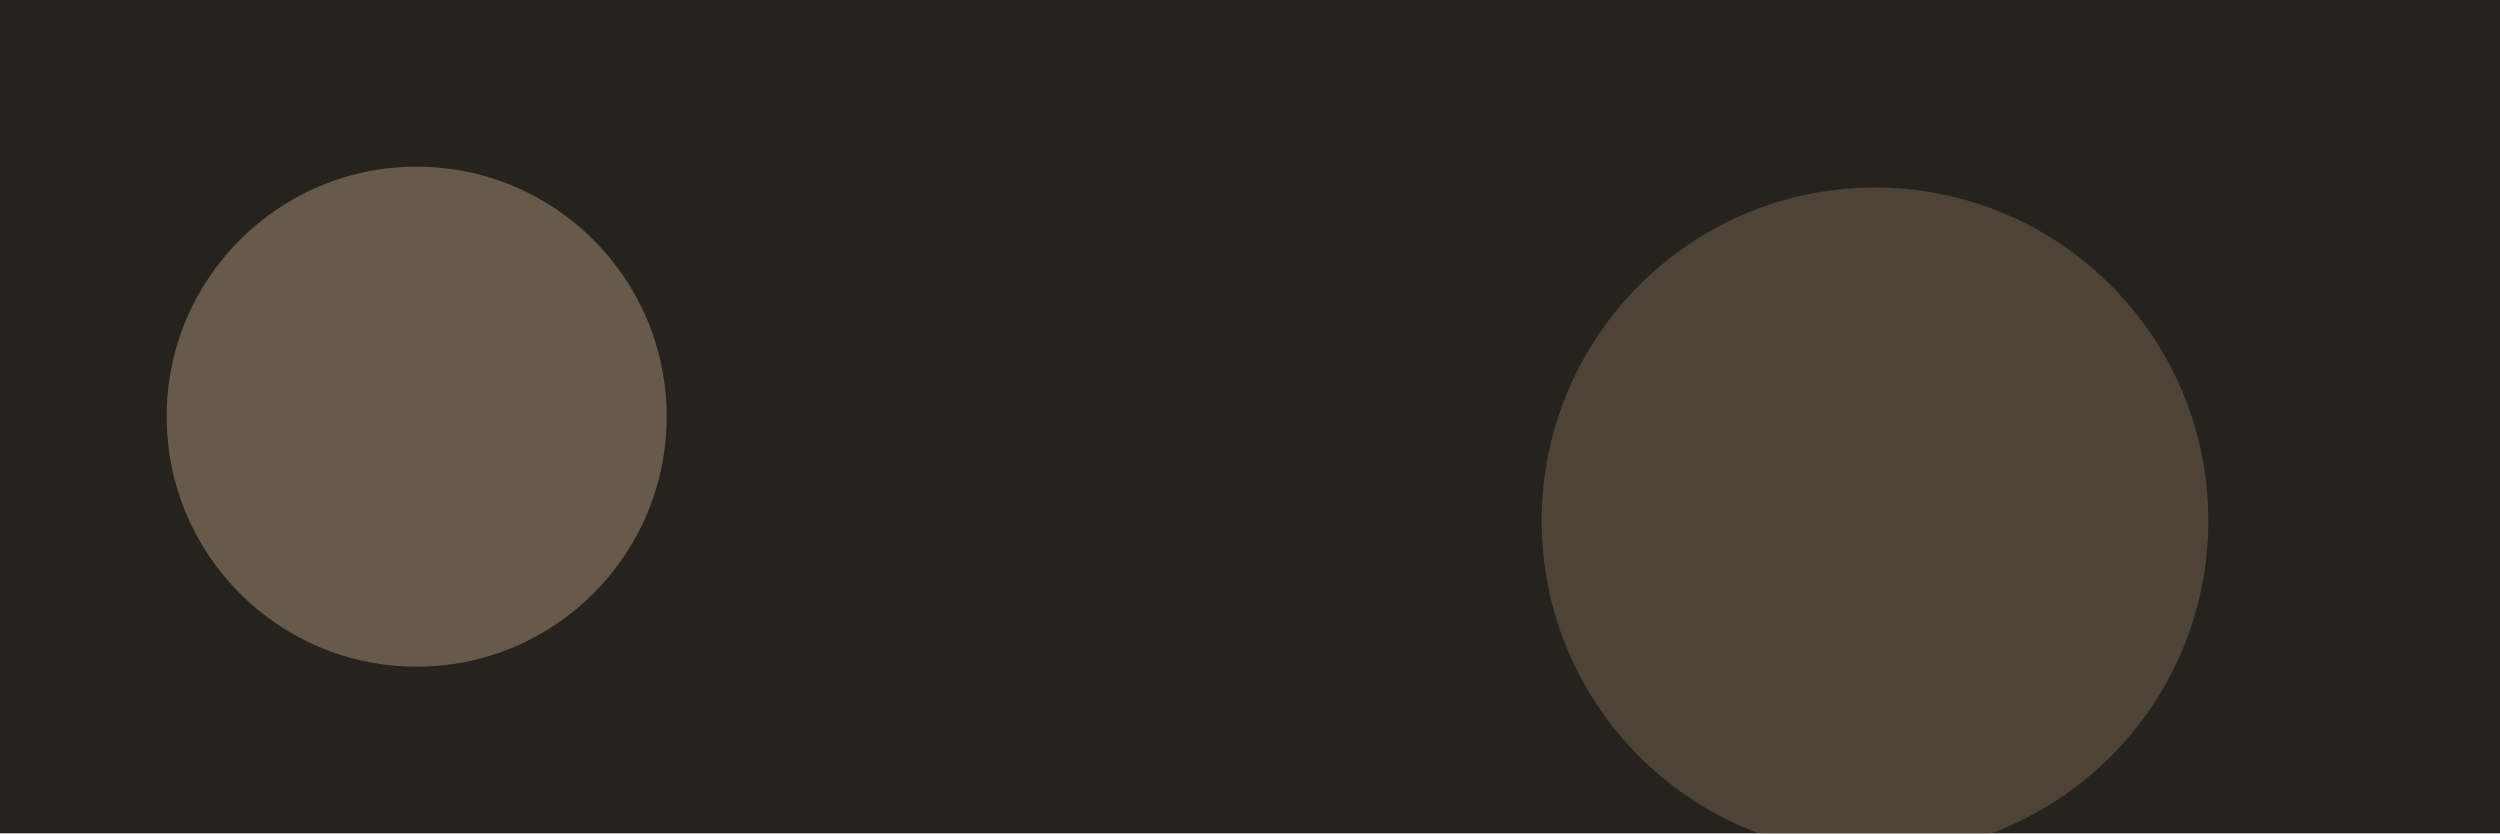
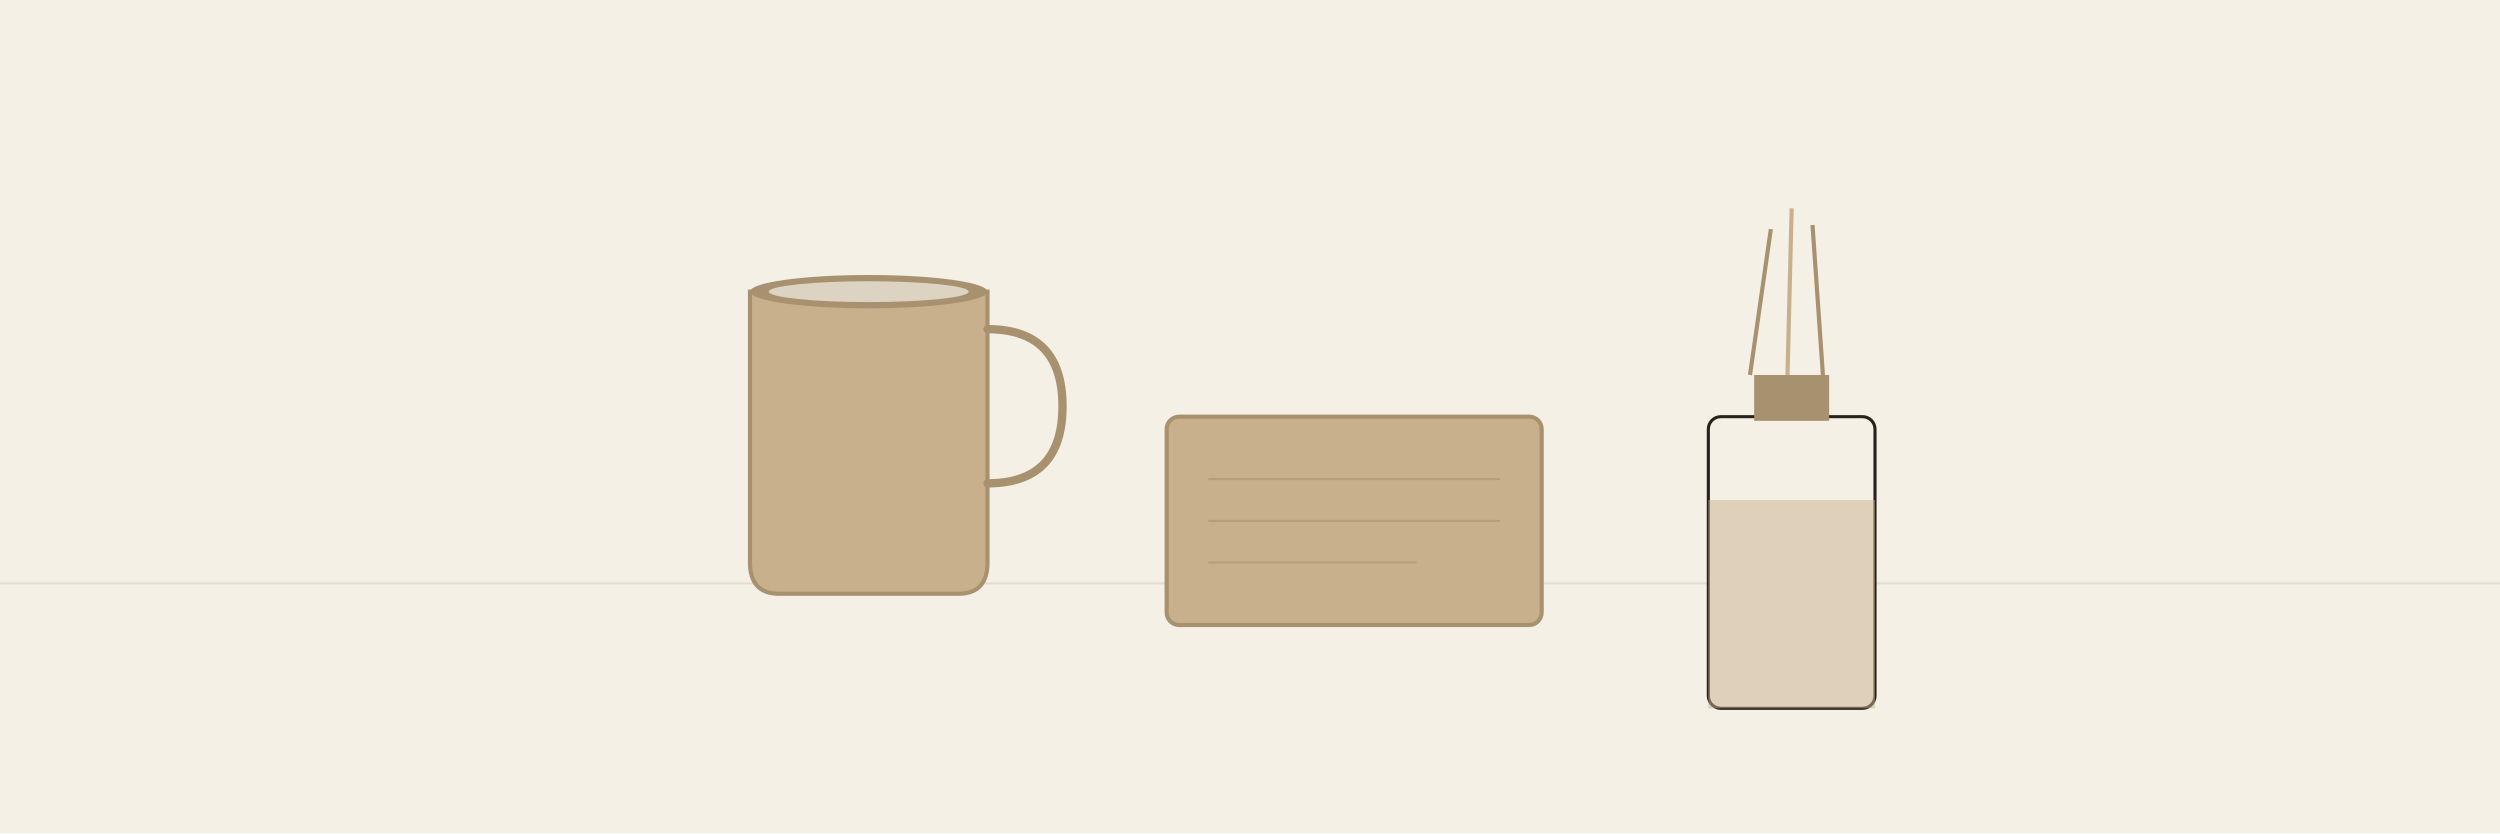
<svg xmlns="http://www.w3.org/2000/svg" viewBox="0 0 1200 400" width="1200" height="400">
-   <rect width="1200" height="400" fill="#26221E" />
-   <circle cx="200" cy="200" r="120" fill="#C9B08D" opacity="0.4" />
-   <circle cx="900" cy="250" r="160" fill="#A8916F" opacity="0.3" />
+   <rect width="1200" height="400" fill="#F4F0E6" />
+   <line x1="0" y1="280" x2="1200" y2="280" stroke="#E4DCCE" stroke-width="1" />
+   <g transform="translate(360,140)">
+     <path d="M0 0 L0 130 Q0 145 14 145 L100 145 Q114 145 114 130 L114 0 Z" fill="#C9B08D" stroke="#A8916F" stroke-width="2" />
+     <ellipse cx="57" cy="0" rx="57" ry="8" fill="#A8916F" />
+     <ellipse cx="57" cy="0" rx="48" ry="5" fill="#F4F0E6" opacity="0.7" />
+     <path d="M114 18 Q150 18 150 55 Q150 92 114 92" fill="none" stroke="#A8916F" stroke-width="4" stroke-linecap="round" />
+   </g>
+   <g transform="translate(560,200)">
+     <rect x="0" y="0" width="180" height="100" rx="6" fill="#C9B08D" stroke="#A8916F" stroke-width="2" />
+     <line x1="20" y1="30" x2="160" y2="30" stroke="#A8916F" stroke-width="1" opacity="0.6" />
+     <line x1="20" y1="50" x2="160" y2="50" stroke="#A8916F" stroke-width="1" opacity="0.6" />
+     <line x1="20" y1="70" x2="120" y2="70" stroke="#A8916F" stroke-width="1" opacity="0.6" />
+   </g>
+   <g transform="translate(820,140)">
+     <rect x="0" y="60" width="80" height="140" rx="6" fill="#F4F0E6" stroke="#26221E" stroke-width="1.5" />
+     <rect x="0" y="100" width="80" height="100" fill="#C9B08D" opacity="0.5" />
+     <rect x="22" y="40" width="36" height="22" fill="#A8916F" />
+     <line x1="30" y1="-30" x2="20" y2="40" stroke="#A8916F" stroke-width="2" />
+     <line x1="40" y1="-40" x2="38" y2="40" stroke="#C9B08D" stroke-width="2" />
+     <line x1="50" y1="-32" x2="55" y2="40" stroke="#A8916F" stroke-width="2" />
+   </g>
</svg>
